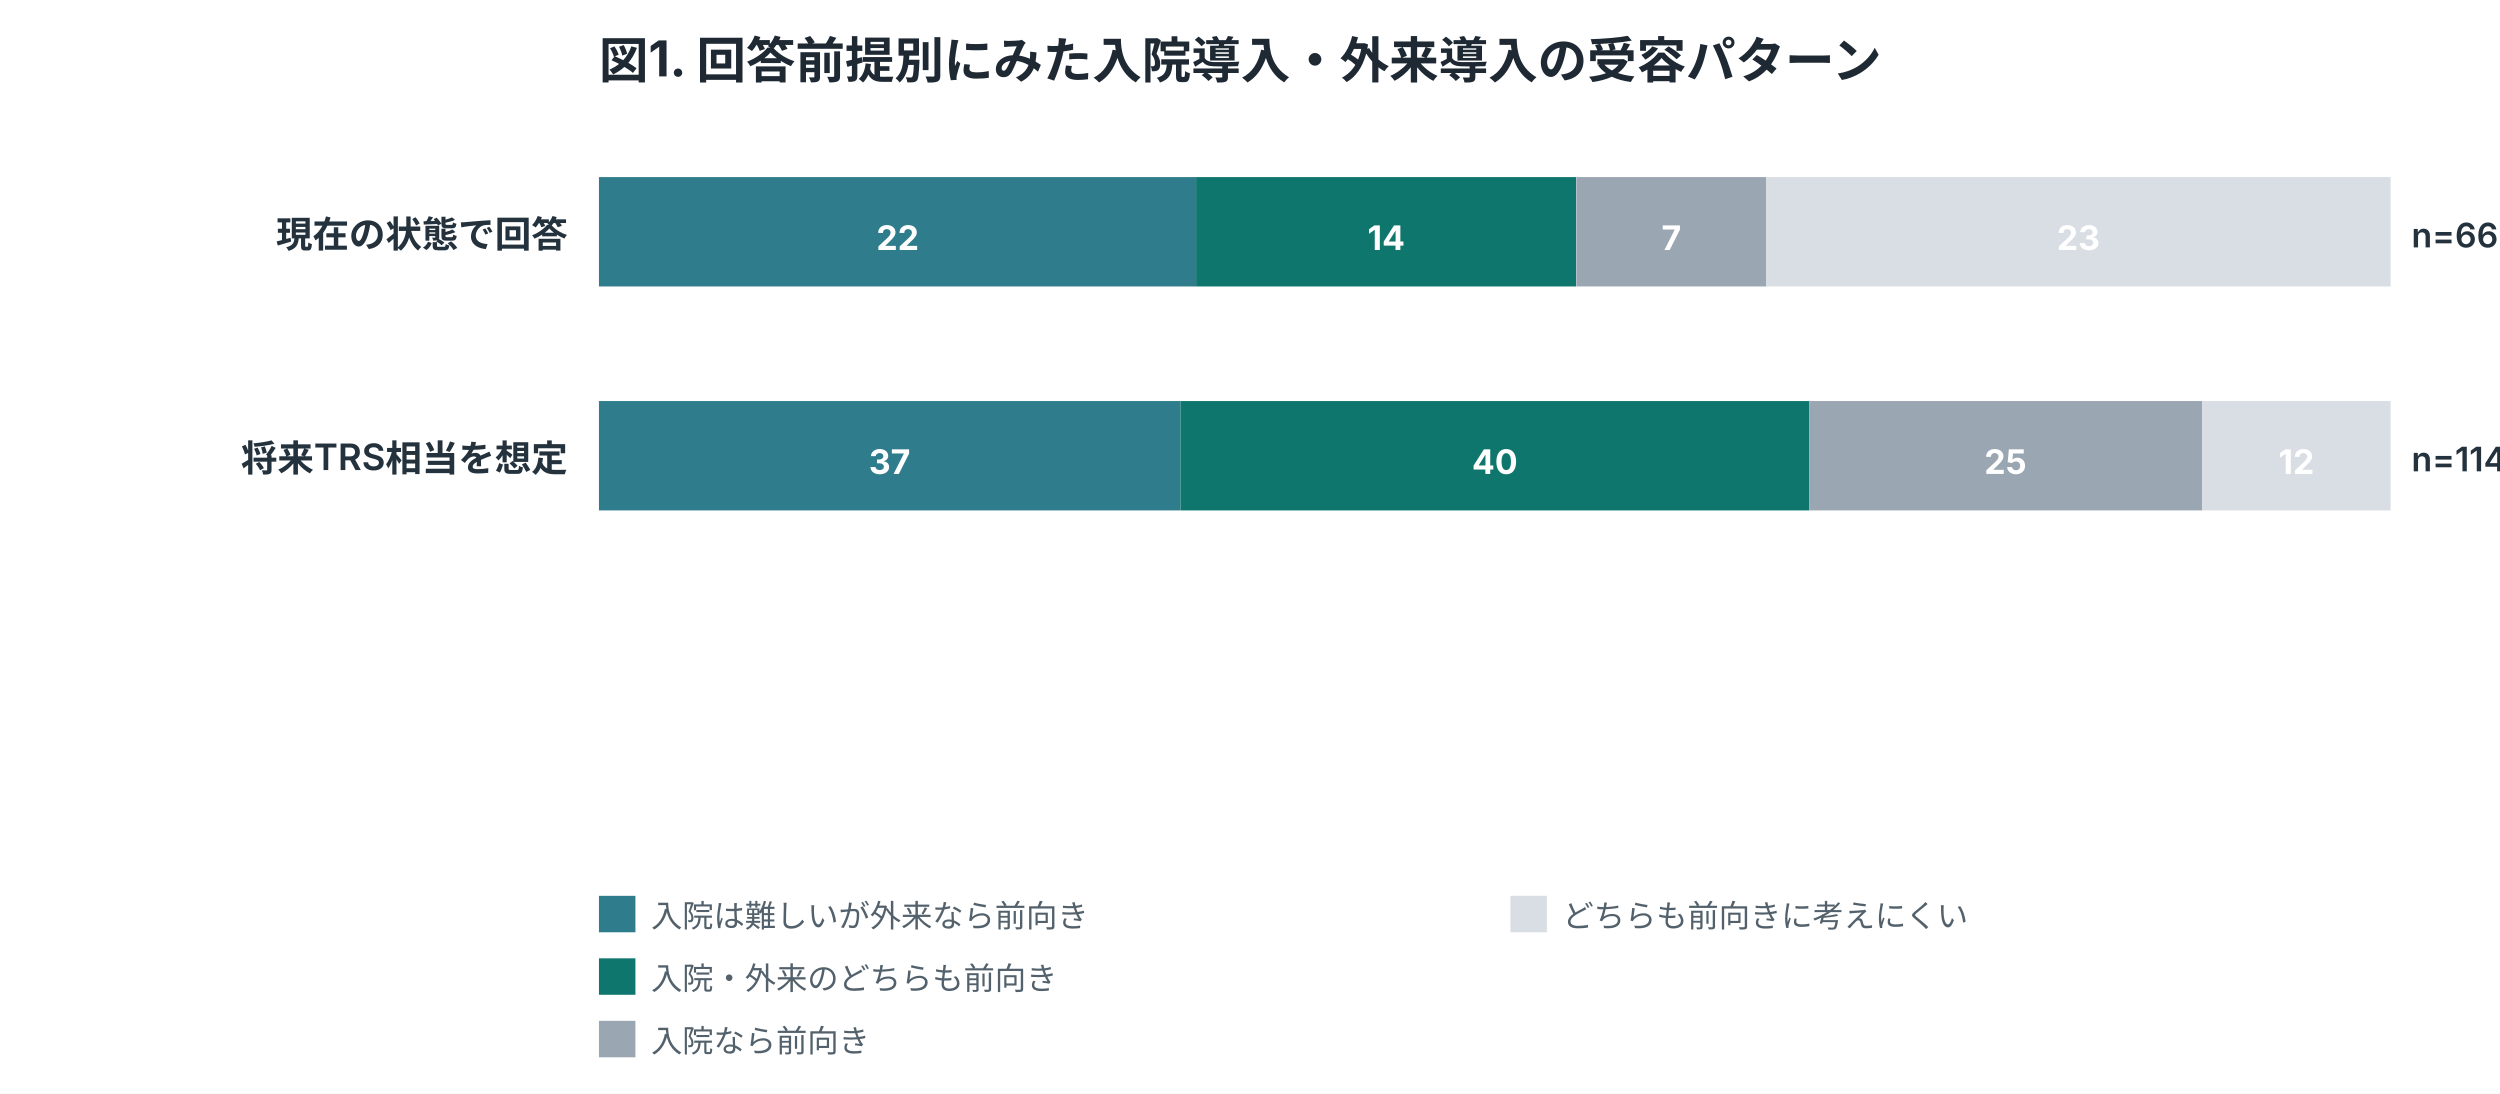
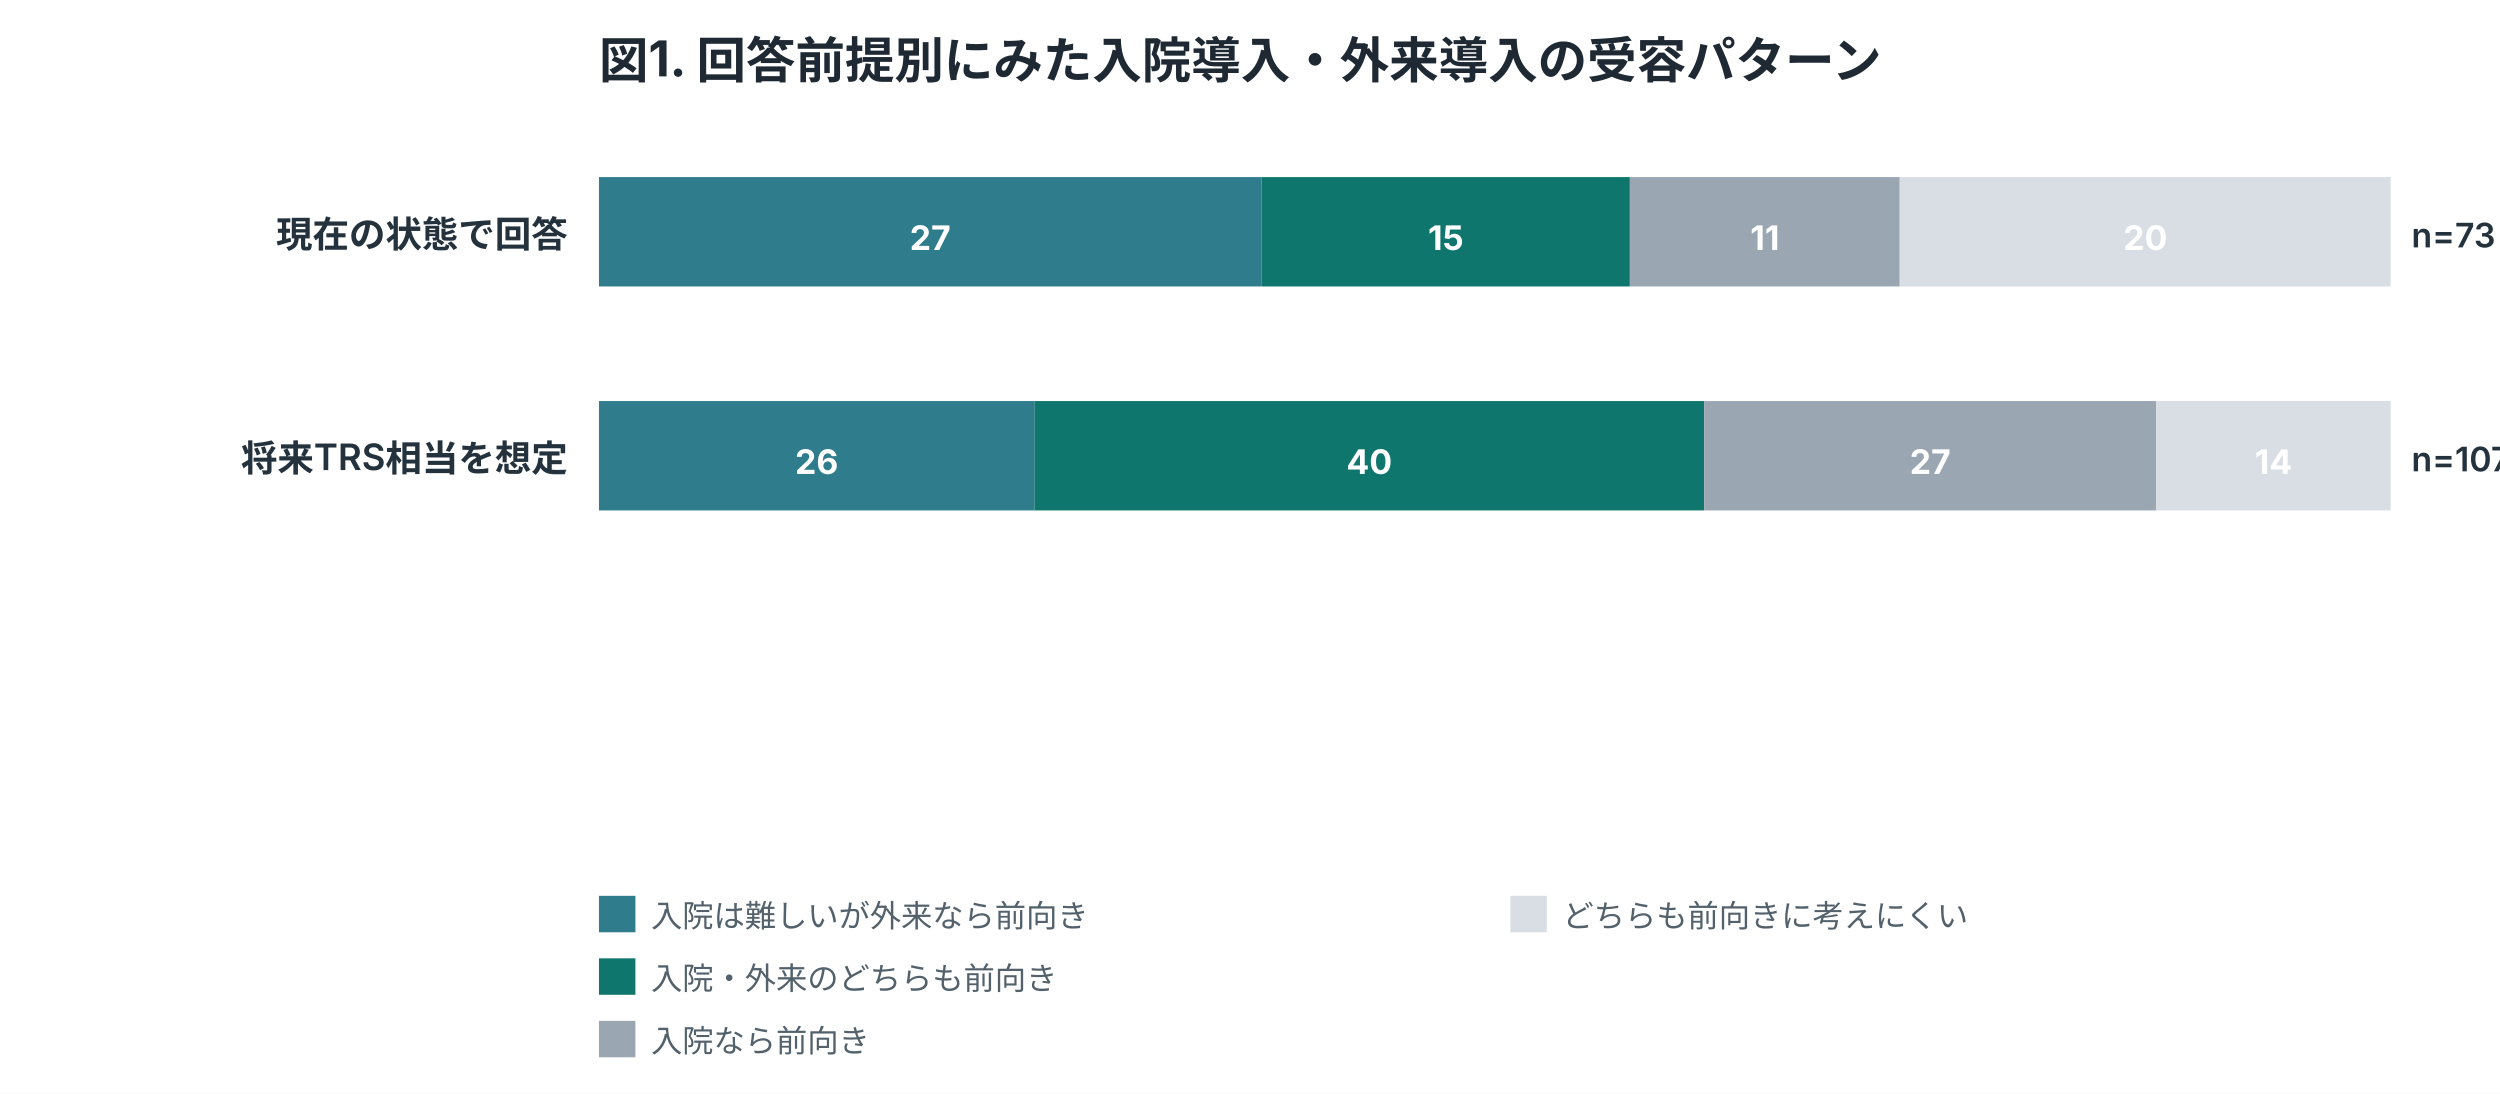
<svg xmlns="http://www.w3.org/2000/svg" width="960" height="420" viewBox="0 0 960 420" role="img">
  <style>
.title{font:700 19px -apple-system,BlinkMacSystemFont,"Segoe UI",sans-serif;fill:#1f2933}
.label{font:600 14px -apple-system,BlinkMacSystemFont,"Segoe UI",sans-serif;fill:#24323d}
.num{font:600 13px -apple-system,BlinkMacSystemFont,"Segoe UI",sans-serif;fill:#24323d}
.axis,.legend,.note{font:12px -apple-system,BlinkMacSystemFont,"Segoe UI",sans-serif;fill:#52616b}
.inside{font:700 13px -apple-system,BlinkMacSystemFont,"Segoe UI",sans-serif;fill:white}
.big{font:700 34px -apple-system,BlinkMacSystemFont,"Segoe UI",sans-serif;fill:#1f2933}
</style>
  <rect width="100%" height="100%" fill="white" />
  <text x="230" y="30" class="title">図1. 回答前提別にみた入院導入・外来導入の受容パターン</text>
  <text x="218" y="95" text-anchor="end" class="label">現在の状態で回答</text>
-   <rect x="230.0" y="68" width="229.3" height="42" fill="#2f7d8c" />
-   <text x="344.7" y="96" text-anchor="middle" class="inside">22</text>
-   <rect x="459.3" y="68" width="145.9" height="42" fill="#0f766e" />
-   <text x="532.3" y="96" text-anchor="middle" class="inside">14</text>
-   <rect x="605.3" y="68" width="73.0" height="42" fill="#9aa6b2" />
-   <text x="641.8" y="96" text-anchor="middle" class="inside">7</text>
-   <rect x="678.2" y="68" width="239.8" height="42" fill="#d8dee4" />
-   <text x="798.1" y="96" text-anchor="middle" class="inside">23</text>
-   <text x="926" y="95" class="num">n=66</text>
+   <rect x="230.0" y="68" width="254.5" height="42" fill="#2f7d8c" />
+   <text x="357.2" y="96" text-anchor="middle" class="inside">27</text>
+   <rect x="484.5" y="68" width="141.4" height="42" fill="#0f766e" />
+   <text x="555.2" y="96" text-anchor="middle" class="inside">15</text>
+   <rect x="625.8" y="68" width="103.7" height="42" fill="#9aa6b2" />
+   <text x="677.7" y="96" text-anchor="middle" class="inside">11</text>
+   <rect x="729.5" y="68" width="188.5" height="42" fill="#d8dee4" />
+   <text x="823.8" y="96" text-anchor="middle" class="inside">20</text>
+   <text x="926" y="95" class="num">n=73</text>
  <text x="218" y="181" text-anchor="end" class="label">将来TRS相当を想定</text>
-   <rect x="230.0" y="154" width="223.3" height="42" fill="#2f7d8c" />
-   <text x="341.6" y="182" text-anchor="middle" class="inside">37</text>
-   <rect x="453.3" y="154" width="241.4" height="42" fill="#0f766e" />
-   <text x="574.0" y="182" text-anchor="middle" class="inside">40</text>
-   <rect x="694.7" y="154" width="150.9" height="42" fill="#9aa6b2" />
-   <text x="770.1" y="182" text-anchor="middle" class="inside">25</text>
-   <rect x="845.6" y="154" width="72.4" height="42" fill="#d8dee4" />
-   <text x="881.8" y="182" text-anchor="middle" class="inside">12</text>
-   <text x="926" y="181" class="num">n=114</text>
+   <rect x="230.0" y="154" width="167.2" height="42" fill="#2f7d8c" />
+   <text x="313.6" y="182" text-anchor="middle" class="inside">26</text>
+   <rect x="397.2" y="154" width="257.2" height="42" fill="#0f766e" />
+   <text x="525.8" y="182" text-anchor="middle" class="inside">40</text>
+   <rect x="654.4" y="154" width="173.6" height="42" fill="#9aa6b2" />
+   <text x="741.2" y="182" text-anchor="middle" class="inside">27</text>
+   <rect x="828.0" y="154" width="90.0" height="42" fill="#d8dee4" />
+   <text x="873.0" y="182" text-anchor="middle" class="inside">14</text>
+   <text x="926" y="181" class="num">n=107</text>
  <rect x="230" y="344" width="14" height="14" fill="#2f7d8c" />
  <text x="250" y="356" class="legend">入院は難しいが外来なら前向き</text>
  <rect x="230" y="368" width="14" height="14" fill="#0f766e" />
  <text x="250" y="380" class="legend">入院・外来のどちらも前向き</text>
  <rect x="230" y="392" width="14" height="14" fill="#9aa6b2" />
  <text x="250" y="404" class="legend">入院なら前向き</text>
  <rect x="580" y="344" width="14" height="14" fill="#d8dee4" />
  <text x="600" y="356" class="legend">どちらも前向きに考えにくい</text>
</svg>
